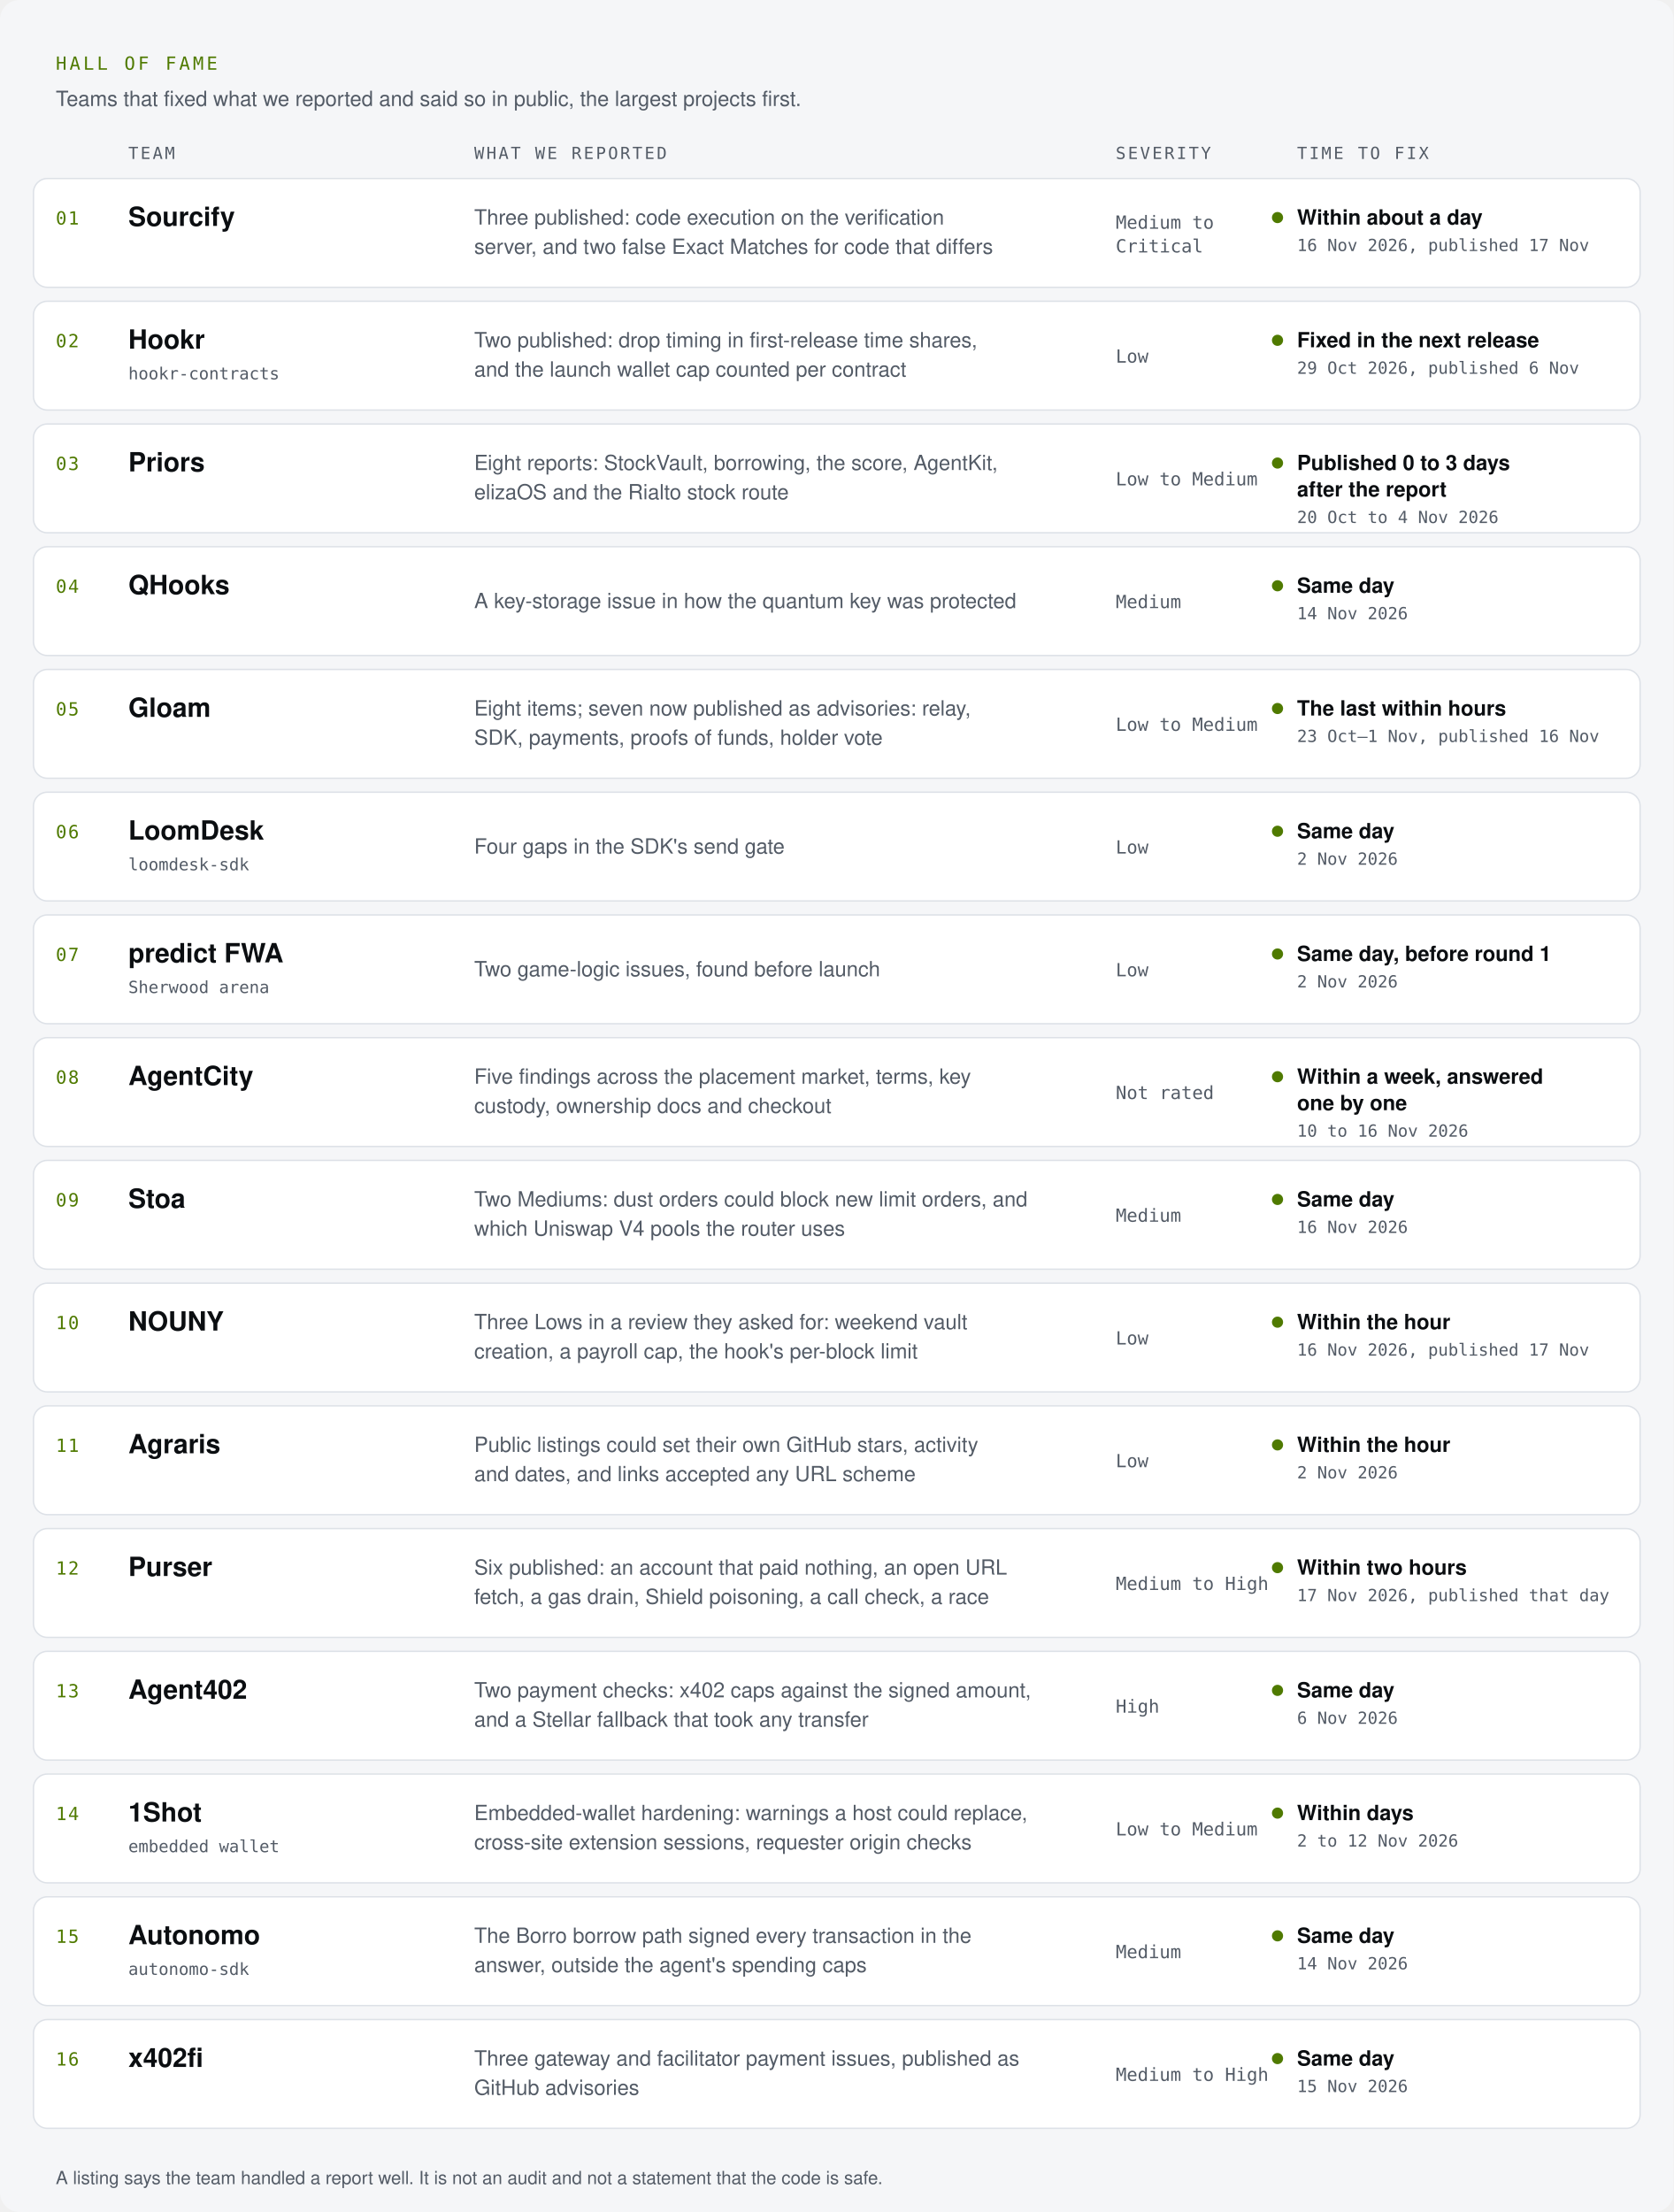
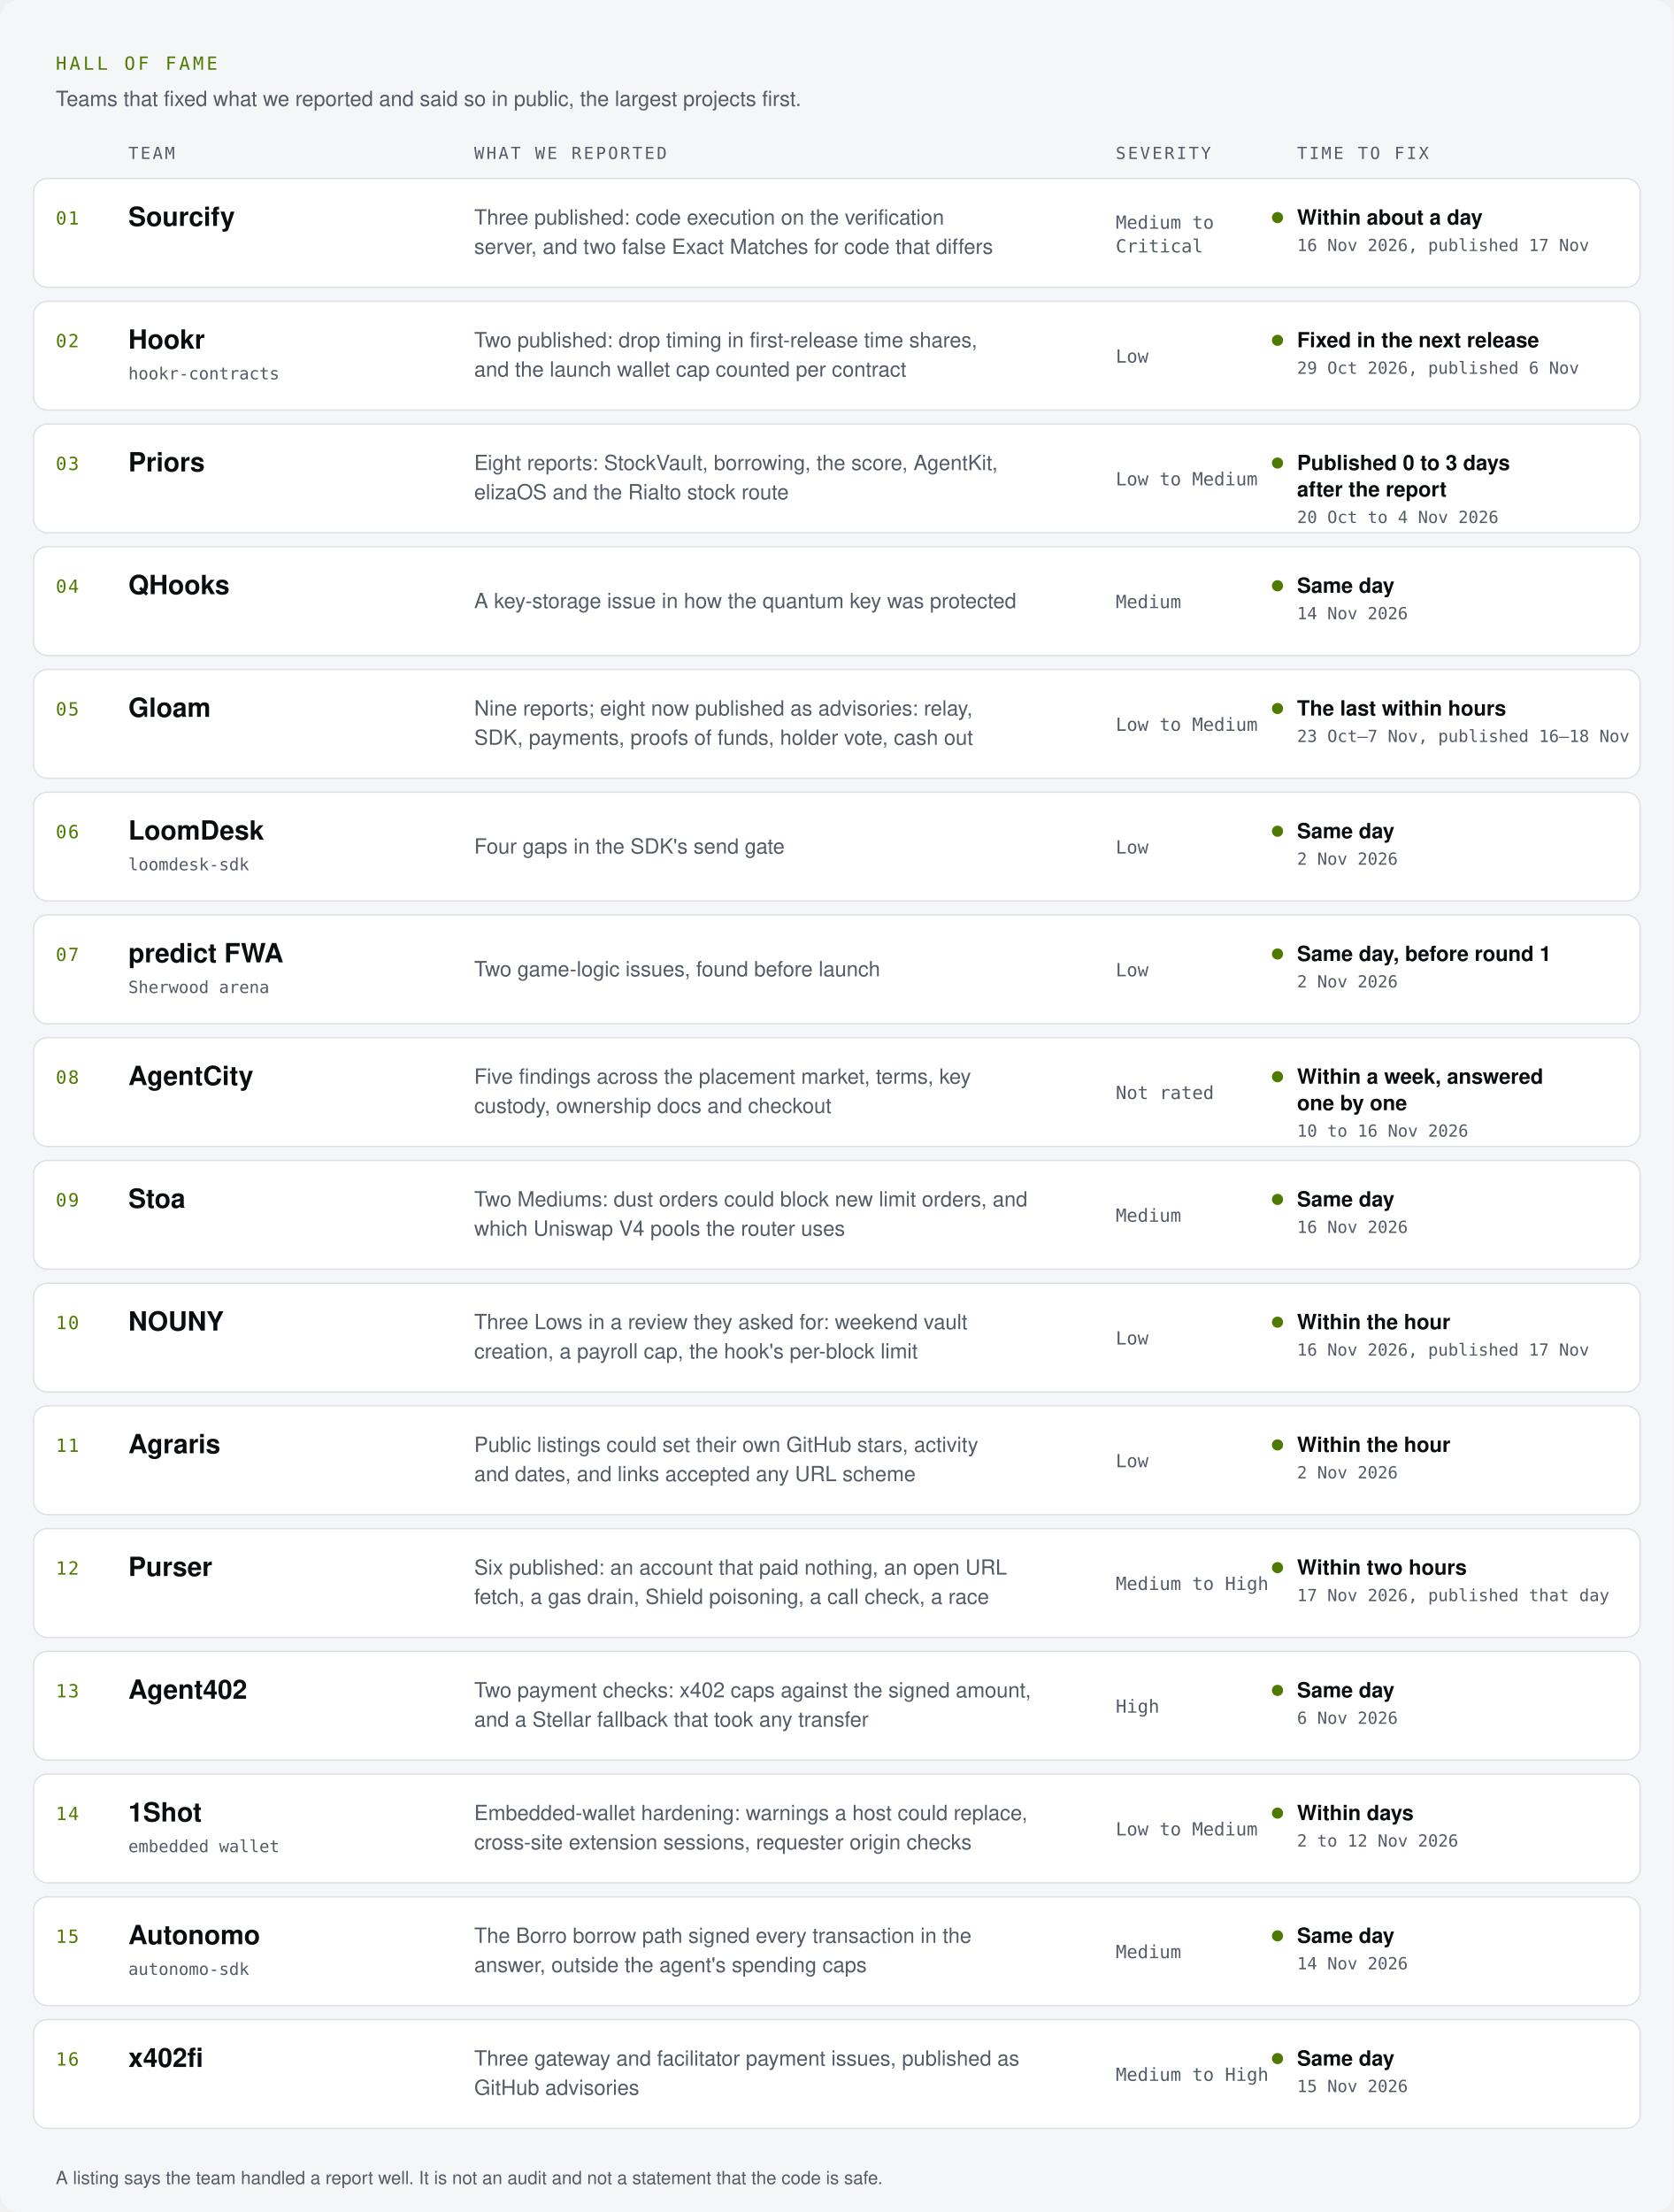
<svg xmlns="http://www.w3.org/2000/svg" width="1200" height="1586" viewBox="0 0 1200 1586" role="img" aria-label="Hall of fame: Sourcify, within about a day; Hookr, fixed in the next release; Priors, published 0 to 3 days after the report; QHooks, same day; Gloam, the last within hours; LoomDesk, same day; predict FWA, same day, before round 1; AgentCity, within a week, answered one by one; Stoa, same day; NOUNY, within the hour; Agraris, within the hour; Purser, within two hours; Agent402, same day; 1Shot, within days; Autonomo, same day; x402fi, same day">
  <style>.p{animation:pulse 3.5s ease-in-out infinite}@keyframes pulse{50%{opacity:.35}}@media (prefers-reduced-motion: reduce){*{animation:none!important}}</style>
  <rect width="1200" height="1586" rx="14" fill="#F5F6F8" />
  <text x="40" y="50" font-family="ui-monospace,SFMono-Regular,'SF Mono',Menlo,Consolas,monospace" font-size="13" letter-spacing="2" fill="#4F7A00">HALL OF FAME</text>
  <text x="40" y="76" font-family="-apple-system,BlinkMacSystemFont,'Segoe UI',Helvetica,Arial,sans-serif" font-size="15" fill="#535B66">Teams that fixed what we reported and said so in public, the largest projects first.</text>
  <text x="92" y="114" font-family="ui-monospace,SFMono-Regular,'SF Mono',Menlo,Consolas,monospace" font-size="12" letter-spacing="1.5" fill="#535B66">TEAM</text>
  <text x="340" y="114" font-family="ui-monospace,SFMono-Regular,'SF Mono',Menlo,Consolas,monospace" font-size="12" letter-spacing="1.5" fill="#535B66">WHAT WE REPORTED</text>
  <text x="800" y="114" font-family="ui-monospace,SFMono-Regular,'SF Mono',Menlo,Consolas,monospace" font-size="12" letter-spacing="1.5" fill="#535B66">SEVERITY</text>
  <text x="930" y="114" font-family="ui-monospace,SFMono-Regular,'SF Mono',Menlo,Consolas,monospace" font-size="12" letter-spacing="1.5" fill="#535B66">TIME TO FIX</text>
  <g>
    <rect x="24" y="128" width="1152" height="78" rx="10" fill="#FFFFFF" stroke="#DDE1E7" />
    <text x="40" y="161" font-family="ui-monospace,SFMono-Regular,'SF Mono',Menlo,Consolas,monospace" font-size="13" letter-spacing="1" fill="#4F7A00">01</text>
    <text x="92" y="162" font-family="-apple-system,BlinkMacSystemFont,'Segoe UI',Helvetica,Arial,sans-serif" font-size="19" font-weight="700" fill="#0B0E11">Sourcify</text>
    <text x="340" y="161" text-anchor="start" font-family="-apple-system,BlinkMacSystemFont,'Segoe UI',Helvetica,Arial,sans-serif" font-size="15" font-weight="400" fill="#535B66">Three published: code execution on the verification</text>
    <text x="340" y="182" text-anchor="start" font-family="-apple-system,BlinkMacSystemFont,'Segoe UI',Helvetica,Arial,sans-serif" font-size="15" font-weight="400" fill="#535B66">server, and two false Exact Matches for code that differs</text>
    <text x="800" y="164" text-anchor="start" font-family="ui-monospace,SFMono-Regular,'SF Mono',Menlo,Consolas,monospace" font-size="13" font-weight="400" fill="#535B66">Medium to</text>
    <text x="800" y="181" text-anchor="start" font-family="ui-monospace,SFMono-Regular,'SF Mono',Menlo,Consolas,monospace" font-size="13" font-weight="400" fill="#535B66">Critical</text>
    <circle class="p" style="animation-delay:-0.0s" cx="916" cy="156" r="4" fill="#4F7A00" />
    <text x="930" y="161" text-anchor="start" font-family="-apple-system,BlinkMacSystemFont,'Segoe UI',Helvetica,Arial,sans-serif" font-size="15" font-weight="600" fill="#0B0E11">Within about a day</text>
    <text x="930" y="180" font-family="ui-monospace,SFMono-Regular,'SF Mono',Menlo,Consolas,monospace" font-size="12" fill="#535B66">16 Nov 2026, published 17 Nov</text>
  </g>
  <g>
    <rect x="24" y="216" width="1152" height="78" rx="10" fill="#FFFFFF" stroke="#DDE1E7" />
    <text x="40" y="249" font-family="ui-monospace,SFMono-Regular,'SF Mono',Menlo,Consolas,monospace" font-size="13" letter-spacing="1" fill="#4F7A00">02</text>
    <text x="92" y="250" font-family="-apple-system,BlinkMacSystemFont,'Segoe UI',Helvetica,Arial,sans-serif" font-size="19" font-weight="700" fill="#0B0E11">Hookr</text>
    <text x="92" y="272" font-family="ui-monospace,SFMono-Regular,'SF Mono',Menlo,Consolas,monospace" font-size="12" fill="#535B66">hookr-contracts</text>
    <text x="340" y="249" text-anchor="start" font-family="-apple-system,BlinkMacSystemFont,'Segoe UI',Helvetica,Arial,sans-serif" font-size="15" font-weight="400" fill="#535B66">Two published: drop timing in first-release time shares,</text>
    <text x="340" y="270" text-anchor="start" font-family="-apple-system,BlinkMacSystemFont,'Segoe UI',Helvetica,Arial,sans-serif" font-size="15" font-weight="400" fill="#535B66">and the launch wallet cap counted per contract</text>
    <text x="800" y="260" text-anchor="start" font-family="ui-monospace,SFMono-Regular,'SF Mono',Menlo,Consolas,monospace" font-size="13" font-weight="400" fill="#535B66">Low</text>
    <circle class="p" style="animation-delay:-0.7s" cx="916" cy="244" r="4" fill="#4F7A00" />
    <text x="930" y="249" text-anchor="start" font-family="-apple-system,BlinkMacSystemFont,'Segoe UI',Helvetica,Arial,sans-serif" font-size="15" font-weight="600" fill="#0B0E11">Fixed in the next release</text>
    <text x="930" y="268" font-family="ui-monospace,SFMono-Regular,'SF Mono',Menlo,Consolas,monospace" font-size="12" fill="#535B66">29 Oct 2026, published 6 Nov</text>
  </g>
  <g>
    <rect x="24" y="304" width="1152" height="78" rx="10" fill="#FFFFFF" stroke="#DDE1E7" />
    <text x="40" y="337" font-family="ui-monospace,SFMono-Regular,'SF Mono',Menlo,Consolas,monospace" font-size="13" letter-spacing="1" fill="#4F7A00">03</text>
    <text x="92" y="338" font-family="-apple-system,BlinkMacSystemFont,'Segoe UI',Helvetica,Arial,sans-serif" font-size="19" font-weight="700" fill="#0B0E11">Priors</text>
    <text x="340" y="337" text-anchor="start" font-family="-apple-system,BlinkMacSystemFont,'Segoe UI',Helvetica,Arial,sans-serif" font-size="15" font-weight="400" fill="#535B66">Eight reports: StockVault, borrowing, the score, AgentKit,</text>
    <text x="340" y="358" text-anchor="start" font-family="-apple-system,BlinkMacSystemFont,'Segoe UI',Helvetica,Arial,sans-serif" font-size="15" font-weight="400" fill="#535B66">elizaOS and the Rialto stock route</text>
    <text x="800" y="348" text-anchor="start" font-family="ui-monospace,SFMono-Regular,'SF Mono',Menlo,Consolas,monospace" font-size="13" font-weight="400" fill="#535B66">Low to Medium</text>
    <circle class="p" style="animation-delay:-1.4s" cx="916" cy="332" r="4" fill="#4F7A00" />
    <text x="930" y="337" text-anchor="start" font-family="-apple-system,BlinkMacSystemFont,'Segoe UI',Helvetica,Arial,sans-serif" font-size="15" font-weight="600" fill="#0B0E11">Published 0 to 3 days</text>
    <text x="930" y="356" text-anchor="start" font-family="-apple-system,BlinkMacSystemFont,'Segoe UI',Helvetica,Arial,sans-serif" font-size="15" font-weight="600" fill="#0B0E11">after the report</text>
    <text x="930" y="375" font-family="ui-monospace,SFMono-Regular,'SF Mono',Menlo,Consolas,monospace" font-size="12" fill="#535B66">20 Oct to 4 Nov 2026</text>
  </g>
  <g>
    <rect x="24" y="392" width="1152" height="78" rx="10" fill="#FFFFFF" stroke="#DDE1E7" />
    <text x="40" y="425" font-family="ui-monospace,SFMono-Regular,'SF Mono',Menlo,Consolas,monospace" font-size="13" letter-spacing="1" fill="#4F7A00">04</text>
    <text x="92" y="426" font-family="-apple-system,BlinkMacSystemFont,'Segoe UI',Helvetica,Arial,sans-serif" font-size="19" font-weight="700" fill="#0B0E11">QHooks</text>
    <text x="340" y="436" text-anchor="start" font-family="-apple-system,BlinkMacSystemFont,'Segoe UI',Helvetica,Arial,sans-serif" font-size="15" font-weight="400" fill="#535B66">A key-storage issue in how the quantum key was protected</text>
    <text x="800" y="436" text-anchor="start" font-family="ui-monospace,SFMono-Regular,'SF Mono',Menlo,Consolas,monospace" font-size="13" font-weight="400" fill="#535B66">Medium</text>
    <circle class="p" style="animation-delay:-2.1s" cx="916" cy="420" r="4" fill="#4F7A00" />
    <text x="930" y="425" text-anchor="start" font-family="-apple-system,BlinkMacSystemFont,'Segoe UI',Helvetica,Arial,sans-serif" font-size="15" font-weight="600" fill="#0B0E11">Same day</text>
    <text x="930" y="444" font-family="ui-monospace,SFMono-Regular,'SF Mono',Menlo,Consolas,monospace" font-size="12" fill="#535B66">14 Nov 2026</text>
  </g>
  <g>
    <rect x="24" y="480" width="1152" height="78" rx="10" fill="#FFFFFF" stroke="#DDE1E7" />
    <text x="40" y="513" font-family="ui-monospace,SFMono-Regular,'SF Mono',Menlo,Consolas,monospace" font-size="13" letter-spacing="1" fill="#4F7A00">05</text>
    <text x="92" y="514" font-family="-apple-system,BlinkMacSystemFont,'Segoe UI',Helvetica,Arial,sans-serif" font-size="19" font-weight="700" fill="#0B0E11">Gloam</text>
-     <text x="340" y="513" text-anchor="start" font-family="-apple-system,BlinkMacSystemFont,'Segoe UI',Helvetica,Arial,sans-serif" font-size="15" font-weight="400" fill="#535B66">Eight items; seven now published as advisories: relay,</text>
-     <text x="340" y="534" text-anchor="start" font-family="-apple-system,BlinkMacSystemFont,'Segoe UI',Helvetica,Arial,sans-serif" font-size="15" font-weight="400" fill="#535B66">SDK, payments, proofs of funds, holder vote</text>
+     <text x="340" y="513" text-anchor="start" font-family="-apple-system,BlinkMacSystemFont,'Segoe UI',Helvetica,Arial,sans-serif" font-size="15" font-weight="400" fill="#535B66">Nine reports; eight now published as advisories: relay,</text>
+     <text x="340" y="534" text-anchor="start" font-family="-apple-system,BlinkMacSystemFont,'Segoe UI',Helvetica,Arial,sans-serif" font-size="15" font-weight="400" fill="#535B66">SDK, payments, proofs of funds, holder vote, cash out</text>
    <text x="800" y="524" text-anchor="start" font-family="ui-monospace,SFMono-Regular,'SF Mono',Menlo,Consolas,monospace" font-size="13" font-weight="400" fill="#535B66">Low to Medium</text>
    <circle class="p" style="animation-delay:-2.8s" cx="916" cy="508" r="4" fill="#4F7A00" />
    <text x="930" y="513" text-anchor="start" font-family="-apple-system,BlinkMacSystemFont,'Segoe UI',Helvetica,Arial,sans-serif" font-size="15" font-weight="600" fill="#0B0E11">The last within hours</text>
-     <text x="930" y="532" font-family="ui-monospace,SFMono-Regular,'SF Mono',Menlo,Consolas,monospace" font-size="12" fill="#535B66">23 Oct–1 Nov, published 16 Nov</text>
+     <text x="930" y="532" font-family="ui-monospace,SFMono-Regular,'SF Mono',Menlo,Consolas,monospace" font-size="12" fill="#535B66">23 Oct–7 Nov, published 16–18 Nov</text>
  </g>
  <g>
    <rect x="24" y="568" width="1152" height="78" rx="10" fill="#FFFFFF" stroke="#DDE1E7" />
    <text x="40" y="601" font-family="ui-monospace,SFMono-Regular,'SF Mono',Menlo,Consolas,monospace" font-size="13" letter-spacing="1" fill="#4F7A00">06</text>
    <text x="92" y="602" font-family="-apple-system,BlinkMacSystemFont,'Segoe UI',Helvetica,Arial,sans-serif" font-size="19" font-weight="700" fill="#0B0E11">LoomDesk</text>
    <text x="92" y="624" font-family="ui-monospace,SFMono-Regular,'SF Mono',Menlo,Consolas,monospace" font-size="12" fill="#535B66">loomdesk-sdk</text>
    <text x="340" y="612" text-anchor="start" font-family="-apple-system,BlinkMacSystemFont,'Segoe UI',Helvetica,Arial,sans-serif" font-size="15" font-weight="400" fill="#535B66">Four gaps in the SDK's send gate</text>
    <text x="800" y="612" text-anchor="start" font-family="ui-monospace,SFMono-Regular,'SF Mono',Menlo,Consolas,monospace" font-size="13" font-weight="400" fill="#535B66">Low</text>
    <circle class="p" style="animation-delay:-3.5s" cx="916" cy="596" r="4" fill="#4F7A00" />
    <text x="930" y="601" text-anchor="start" font-family="-apple-system,BlinkMacSystemFont,'Segoe UI',Helvetica,Arial,sans-serif" font-size="15" font-weight="600" fill="#0B0E11">Same day</text>
    <text x="930" y="620" font-family="ui-monospace,SFMono-Regular,'SF Mono',Menlo,Consolas,monospace" font-size="12" fill="#535B66">2 Nov 2026</text>
  </g>
  <g>
    <rect x="24" y="656" width="1152" height="78" rx="10" fill="#FFFFFF" stroke="#DDE1E7" />
    <text x="40" y="689" font-family="ui-monospace,SFMono-Regular,'SF Mono',Menlo,Consolas,monospace" font-size="13" letter-spacing="1" fill="#4F7A00">07</text>
    <text x="92" y="690" font-family="-apple-system,BlinkMacSystemFont,'Segoe UI',Helvetica,Arial,sans-serif" font-size="19" font-weight="700" fill="#0B0E11">predict FWA</text>
    <text x="92" y="712" font-family="ui-monospace,SFMono-Regular,'SF Mono',Menlo,Consolas,monospace" font-size="12" fill="#535B66">Sherwood arena</text>
    <text x="340" y="700" text-anchor="start" font-family="-apple-system,BlinkMacSystemFont,'Segoe UI',Helvetica,Arial,sans-serif" font-size="15" font-weight="400" fill="#535B66">Two game-logic issues, found before launch</text>
    <text x="800" y="700" text-anchor="start" font-family="ui-monospace,SFMono-Regular,'SF Mono',Menlo,Consolas,monospace" font-size="13" font-weight="400" fill="#535B66">Low</text>
    <circle class="p" style="animation-delay:-4.2s" cx="916" cy="684" r="4" fill="#4F7A00" />
    <text x="930" y="689" text-anchor="start" font-family="-apple-system,BlinkMacSystemFont,'Segoe UI',Helvetica,Arial,sans-serif" font-size="15" font-weight="600" fill="#0B0E11">Same day, before round 1</text>
    <text x="930" y="708" font-family="ui-monospace,SFMono-Regular,'SF Mono',Menlo,Consolas,monospace" font-size="12" fill="#535B66">2 Nov 2026</text>
  </g>
  <g>
    <rect x="24" y="744" width="1152" height="78" rx="10" fill="#FFFFFF" stroke="#DDE1E7" />
    <text x="40" y="777" font-family="ui-monospace,SFMono-Regular,'SF Mono',Menlo,Consolas,monospace" font-size="13" letter-spacing="1" fill="#4F7A00">08</text>
    <text x="92" y="778" font-family="-apple-system,BlinkMacSystemFont,'Segoe UI',Helvetica,Arial,sans-serif" font-size="19" font-weight="700" fill="#0B0E11">AgentCity</text>
    <text x="340" y="777" text-anchor="start" font-family="-apple-system,BlinkMacSystemFont,'Segoe UI',Helvetica,Arial,sans-serif" font-size="15" font-weight="400" fill="#535B66">Five findings across the placement market, terms, key</text>
    <text x="340" y="798" text-anchor="start" font-family="-apple-system,BlinkMacSystemFont,'Segoe UI',Helvetica,Arial,sans-serif" font-size="15" font-weight="400" fill="#535B66">custody, ownership docs and checkout</text>
    <text x="800" y="788" text-anchor="start" font-family="ui-monospace,SFMono-Regular,'SF Mono',Menlo,Consolas,monospace" font-size="13" font-weight="400" fill="#535B66">Not rated</text>
    <circle class="p" style="animation-delay:-4.9s" cx="916" cy="772" r="4" fill="#4F7A00" />
    <text x="930" y="777" text-anchor="start" font-family="-apple-system,BlinkMacSystemFont,'Segoe UI',Helvetica,Arial,sans-serif" font-size="15" font-weight="600" fill="#0B0E11">Within a week, answered</text>
    <text x="930" y="796" text-anchor="start" font-family="-apple-system,BlinkMacSystemFont,'Segoe UI',Helvetica,Arial,sans-serif" font-size="15" font-weight="600" fill="#0B0E11">one by one</text>
    <text x="930" y="815" font-family="ui-monospace,SFMono-Regular,'SF Mono',Menlo,Consolas,monospace" font-size="12" fill="#535B66">10 to 16 Nov 2026</text>
  </g>
  <g>
    <rect x="24" y="832" width="1152" height="78" rx="10" fill="#FFFFFF" stroke="#DDE1E7" />
    <text x="40" y="865" font-family="ui-monospace,SFMono-Regular,'SF Mono',Menlo,Consolas,monospace" font-size="13" letter-spacing="1" fill="#4F7A00">09</text>
    <text x="92" y="866" font-family="-apple-system,BlinkMacSystemFont,'Segoe UI',Helvetica,Arial,sans-serif" font-size="19" font-weight="700" fill="#0B0E11">Stoa</text>
    <text x="340" y="865" text-anchor="start" font-family="-apple-system,BlinkMacSystemFont,'Segoe UI',Helvetica,Arial,sans-serif" font-size="15" font-weight="400" fill="#535B66">Two Mediums: dust orders could block new limit orders, and</text>
    <text x="340" y="886" text-anchor="start" font-family="-apple-system,BlinkMacSystemFont,'Segoe UI',Helvetica,Arial,sans-serif" font-size="15" font-weight="400" fill="#535B66">which Uniswap V4 pools the router uses</text>
    <text x="800" y="876" text-anchor="start" font-family="ui-monospace,SFMono-Regular,'SF Mono',Menlo,Consolas,monospace" font-size="13" font-weight="400" fill="#535B66">Medium</text>
    <circle class="p" style="animation-delay:-5.6s" cx="916" cy="860" r="4" fill="#4F7A00" />
    <text x="930" y="865" text-anchor="start" font-family="-apple-system,BlinkMacSystemFont,'Segoe UI',Helvetica,Arial,sans-serif" font-size="15" font-weight="600" fill="#0B0E11">Same day</text>
    <text x="930" y="884" font-family="ui-monospace,SFMono-Regular,'SF Mono',Menlo,Consolas,monospace" font-size="12" fill="#535B66">16 Nov 2026</text>
  </g>
  <g>
    <rect x="24" y="920" width="1152" height="78" rx="10" fill="#FFFFFF" stroke="#DDE1E7" />
    <text x="40" y="953" font-family="ui-monospace,SFMono-Regular,'SF Mono',Menlo,Consolas,monospace" font-size="13" letter-spacing="1" fill="#4F7A00">10</text>
    <text x="92" y="954" font-family="-apple-system,BlinkMacSystemFont,'Segoe UI',Helvetica,Arial,sans-serif" font-size="19" font-weight="700" fill="#0B0E11">NOUNY</text>
    <text x="340" y="953" text-anchor="start" font-family="-apple-system,BlinkMacSystemFont,'Segoe UI',Helvetica,Arial,sans-serif" font-size="15" font-weight="400" fill="#535B66">Three Lows in a review they asked for: weekend vault</text>
    <text x="340" y="974" text-anchor="start" font-family="-apple-system,BlinkMacSystemFont,'Segoe UI',Helvetica,Arial,sans-serif" font-size="15" font-weight="400" fill="#535B66">creation, a payroll cap, the hook's per-block limit</text>
    <text x="800" y="964" text-anchor="start" font-family="ui-monospace,SFMono-Regular,'SF Mono',Menlo,Consolas,monospace" font-size="13" font-weight="400" fill="#535B66">Low</text>
    <circle class="p" style="animation-delay:-6.3s" cx="916" cy="948" r="4" fill="#4F7A00" />
    <text x="930" y="953" text-anchor="start" font-family="-apple-system,BlinkMacSystemFont,'Segoe UI',Helvetica,Arial,sans-serif" font-size="15" font-weight="600" fill="#0B0E11">Within the hour</text>
    <text x="930" y="972" font-family="ui-monospace,SFMono-Regular,'SF Mono',Menlo,Consolas,monospace" font-size="12" fill="#535B66">16 Nov 2026, published 17 Nov</text>
  </g>
  <g>
    <rect x="24" y="1008" width="1152" height="78" rx="10" fill="#FFFFFF" stroke="#DDE1E7" />
    <text x="40" y="1041" font-family="ui-monospace,SFMono-Regular,'SF Mono',Menlo,Consolas,monospace" font-size="13" letter-spacing="1" fill="#4F7A00">11</text>
    <text x="92" y="1042" font-family="-apple-system,BlinkMacSystemFont,'Segoe UI',Helvetica,Arial,sans-serif" font-size="19" font-weight="700" fill="#0B0E11">Agraris</text>
    <text x="340" y="1041" text-anchor="start" font-family="-apple-system,BlinkMacSystemFont,'Segoe UI',Helvetica,Arial,sans-serif" font-size="15" font-weight="400" fill="#535B66">Public listings could set their own GitHub stars, activity</text>
    <text x="340" y="1062" text-anchor="start" font-family="-apple-system,BlinkMacSystemFont,'Segoe UI',Helvetica,Arial,sans-serif" font-size="15" font-weight="400" fill="#535B66">and dates, and links accepted any URL scheme</text>
    <text x="800" y="1052" text-anchor="start" font-family="ui-monospace,SFMono-Regular,'SF Mono',Menlo,Consolas,monospace" font-size="13" font-weight="400" fill="#535B66">Low</text>
    <circle class="p" style="animation-delay:-7.0s" cx="916" cy="1036" r="4" fill="#4F7A00" />
    <text x="930" y="1041" text-anchor="start" font-family="-apple-system,BlinkMacSystemFont,'Segoe UI',Helvetica,Arial,sans-serif" font-size="15" font-weight="600" fill="#0B0E11">Within the hour</text>
    <text x="930" y="1060" font-family="ui-monospace,SFMono-Regular,'SF Mono',Menlo,Consolas,monospace" font-size="12" fill="#535B66">2 Nov 2026</text>
  </g>
  <g>
    <rect x="24" y="1096" width="1152" height="78" rx="10" fill="#FFFFFF" stroke="#DDE1E7" />
    <text x="40" y="1129" font-family="ui-monospace,SFMono-Regular,'SF Mono',Menlo,Consolas,monospace" font-size="13" letter-spacing="1" fill="#4F7A00">12</text>
    <text x="92" y="1130" font-family="-apple-system,BlinkMacSystemFont,'Segoe UI',Helvetica,Arial,sans-serif" font-size="19" font-weight="700" fill="#0B0E11">Purser</text>
    <text x="340" y="1129" text-anchor="start" font-family="-apple-system,BlinkMacSystemFont,'Segoe UI',Helvetica,Arial,sans-serif" font-size="15" font-weight="400" fill="#535B66">Six published: an account that paid nothing, an open URL</text>
    <text x="340" y="1150" text-anchor="start" font-family="-apple-system,BlinkMacSystemFont,'Segoe UI',Helvetica,Arial,sans-serif" font-size="15" font-weight="400" fill="#535B66">fetch, a gas drain, Shield poisoning, a call check, a race</text>
    <text x="800" y="1140" text-anchor="start" font-family="ui-monospace,SFMono-Regular,'SF Mono',Menlo,Consolas,monospace" font-size="13" font-weight="400" fill="#535B66">Medium to High</text>
    <circle class="p" style="animation-delay:-7.7s" cx="916" cy="1124" r="4" fill="#4F7A00" />
    <text x="930" y="1129" text-anchor="start" font-family="-apple-system,BlinkMacSystemFont,'Segoe UI',Helvetica,Arial,sans-serif" font-size="15" font-weight="600" fill="#0B0E11">Within two hours</text>
    <text x="930" y="1148" font-family="ui-monospace,SFMono-Regular,'SF Mono',Menlo,Consolas,monospace" font-size="12" fill="#535B66">17 Nov 2026, published that day</text>
  </g>
  <g>
    <rect x="24" y="1184" width="1152" height="78" rx="10" fill="#FFFFFF" stroke="#DDE1E7" />
    <text x="40" y="1217" font-family="ui-monospace,SFMono-Regular,'SF Mono',Menlo,Consolas,monospace" font-size="13" letter-spacing="1" fill="#4F7A00">13</text>
    <text x="92" y="1218" font-family="-apple-system,BlinkMacSystemFont,'Segoe UI',Helvetica,Arial,sans-serif" font-size="19" font-weight="700" fill="#0B0E11">Agent402</text>
    <text x="340" y="1217" text-anchor="start" font-family="-apple-system,BlinkMacSystemFont,'Segoe UI',Helvetica,Arial,sans-serif" font-size="15" font-weight="400" fill="#535B66">Two payment checks: x402 caps against the signed amount,</text>
    <text x="340" y="1238" text-anchor="start" font-family="-apple-system,BlinkMacSystemFont,'Segoe UI',Helvetica,Arial,sans-serif" font-size="15" font-weight="400" fill="#535B66">and a Stellar fallback that took any transfer</text>
    <text x="800" y="1228" text-anchor="start" font-family="ui-monospace,SFMono-Regular,'SF Mono',Menlo,Consolas,monospace" font-size="13" font-weight="400" fill="#535B66">High</text>
    <circle class="p" style="animation-delay:-8.4s" cx="916" cy="1212" r="4" fill="#4F7A00" />
    <text x="930" y="1217" text-anchor="start" font-family="-apple-system,BlinkMacSystemFont,'Segoe UI',Helvetica,Arial,sans-serif" font-size="15" font-weight="600" fill="#0B0E11">Same day</text>
    <text x="930" y="1236" font-family="ui-monospace,SFMono-Regular,'SF Mono',Menlo,Consolas,monospace" font-size="12" fill="#535B66">6 Nov 2026</text>
  </g>
  <g>
    <rect x="24" y="1272" width="1152" height="78" rx="10" fill="#FFFFFF" stroke="#DDE1E7" />
    <text x="40" y="1305" font-family="ui-monospace,SFMono-Regular,'SF Mono',Menlo,Consolas,monospace" font-size="13" letter-spacing="1" fill="#4F7A00">14</text>
    <text x="92" y="1306" font-family="-apple-system,BlinkMacSystemFont,'Segoe UI',Helvetica,Arial,sans-serif" font-size="19" font-weight="700" fill="#0B0E11">1Shot</text>
    <text x="92" y="1328" font-family="ui-monospace,SFMono-Regular,'SF Mono',Menlo,Consolas,monospace" font-size="12" fill="#535B66">embedded wallet</text>
    <text x="340" y="1305" text-anchor="start" font-family="-apple-system,BlinkMacSystemFont,'Segoe UI',Helvetica,Arial,sans-serif" font-size="15" font-weight="400" fill="#535B66">Embedded-wallet hardening: warnings a host could replace,</text>
    <text x="340" y="1326" text-anchor="start" font-family="-apple-system,BlinkMacSystemFont,'Segoe UI',Helvetica,Arial,sans-serif" font-size="15" font-weight="400" fill="#535B66">cross-site extension sessions, requester origin checks</text>
    <text x="800" y="1316" text-anchor="start" font-family="ui-monospace,SFMono-Regular,'SF Mono',Menlo,Consolas,monospace" font-size="13" font-weight="400" fill="#535B66">Low to Medium</text>
    <circle class="p" style="animation-delay:-9.1s" cx="916" cy="1300" r="4" fill="#4F7A00" />
    <text x="930" y="1305" text-anchor="start" font-family="-apple-system,BlinkMacSystemFont,'Segoe UI',Helvetica,Arial,sans-serif" font-size="15" font-weight="600" fill="#0B0E11">Within days</text>
    <text x="930" y="1324" font-family="ui-monospace,SFMono-Regular,'SF Mono',Menlo,Consolas,monospace" font-size="12" fill="#535B66">2 to 12 Nov 2026</text>
  </g>
  <g>
    <rect x="24" y="1360" width="1152" height="78" rx="10" fill="#FFFFFF" stroke="#DDE1E7" />
    <text x="40" y="1393" font-family="ui-monospace,SFMono-Regular,'SF Mono',Menlo,Consolas,monospace" font-size="13" letter-spacing="1" fill="#4F7A00">15</text>
    <text x="92" y="1394" font-family="-apple-system,BlinkMacSystemFont,'Segoe UI',Helvetica,Arial,sans-serif" font-size="19" font-weight="700" fill="#0B0E11">Autonomo</text>
    <text x="92" y="1416" font-family="ui-monospace,SFMono-Regular,'SF Mono',Menlo,Consolas,monospace" font-size="12" fill="#535B66">autonomo-sdk</text>
    <text x="340" y="1393" text-anchor="start" font-family="-apple-system,BlinkMacSystemFont,'Segoe UI',Helvetica,Arial,sans-serif" font-size="15" font-weight="400" fill="#535B66">The Borro borrow path signed every transaction in the</text>
    <text x="340" y="1414" text-anchor="start" font-family="-apple-system,BlinkMacSystemFont,'Segoe UI',Helvetica,Arial,sans-serif" font-size="15" font-weight="400" fill="#535B66">answer, outside the agent's spending caps</text>
    <text x="800" y="1404" text-anchor="start" font-family="ui-monospace,SFMono-Regular,'SF Mono',Menlo,Consolas,monospace" font-size="13" font-weight="400" fill="#535B66">Medium</text>
    <circle class="p" style="animation-delay:-9.8s" cx="916" cy="1388" r="4" fill="#4F7A00" />
    <text x="930" y="1393" text-anchor="start" font-family="-apple-system,BlinkMacSystemFont,'Segoe UI',Helvetica,Arial,sans-serif" font-size="15" font-weight="600" fill="#0B0E11">Same day</text>
    <text x="930" y="1412" font-family="ui-monospace,SFMono-Regular,'SF Mono',Menlo,Consolas,monospace" font-size="12" fill="#535B66">14 Nov 2026</text>
  </g>
  <g>
    <rect x="24" y="1448" width="1152" height="78" rx="10" fill="#FFFFFF" stroke="#DDE1E7" />
    <text x="40" y="1481" font-family="ui-monospace,SFMono-Regular,'SF Mono',Menlo,Consolas,monospace" font-size="13" letter-spacing="1" fill="#4F7A00">16</text>
    <text x="92" y="1482" font-family="-apple-system,BlinkMacSystemFont,'Segoe UI',Helvetica,Arial,sans-serif" font-size="19" font-weight="700" fill="#0B0E11">x402fi</text>
    <text x="340" y="1481" text-anchor="start" font-family="-apple-system,BlinkMacSystemFont,'Segoe UI',Helvetica,Arial,sans-serif" font-size="15" font-weight="400" fill="#535B66">Three gateway and facilitator payment issues, published as</text>
    <text x="340" y="1502" text-anchor="start" font-family="-apple-system,BlinkMacSystemFont,'Segoe UI',Helvetica,Arial,sans-serif" font-size="15" font-weight="400" fill="#535B66">GitHub advisories</text>
    <text x="800" y="1492" text-anchor="start" font-family="ui-monospace,SFMono-Regular,'SF Mono',Menlo,Consolas,monospace" font-size="13" font-weight="400" fill="#535B66">Medium to High</text>
    <circle class="p" style="animation-delay:-10.5s" cx="916" cy="1476" r="4" fill="#4F7A00" />
    <text x="930" y="1481" text-anchor="start" font-family="-apple-system,BlinkMacSystemFont,'Segoe UI',Helvetica,Arial,sans-serif" font-size="15" font-weight="600" fill="#0B0E11">Same day</text>
    <text x="930" y="1500" font-family="ui-monospace,SFMono-Regular,'SF Mono',Menlo,Consolas,monospace" font-size="12" fill="#535B66">15 Nov 2026</text>
  </g>
  <text x="40" y="1566" font-family="-apple-system,BlinkMacSystemFont,'Segoe UI',Helvetica,Arial,sans-serif" font-size="13" fill="#535B66">A listing says the team handled a report well. It is not an audit and not a statement that the code is safe.</text>
</svg>
